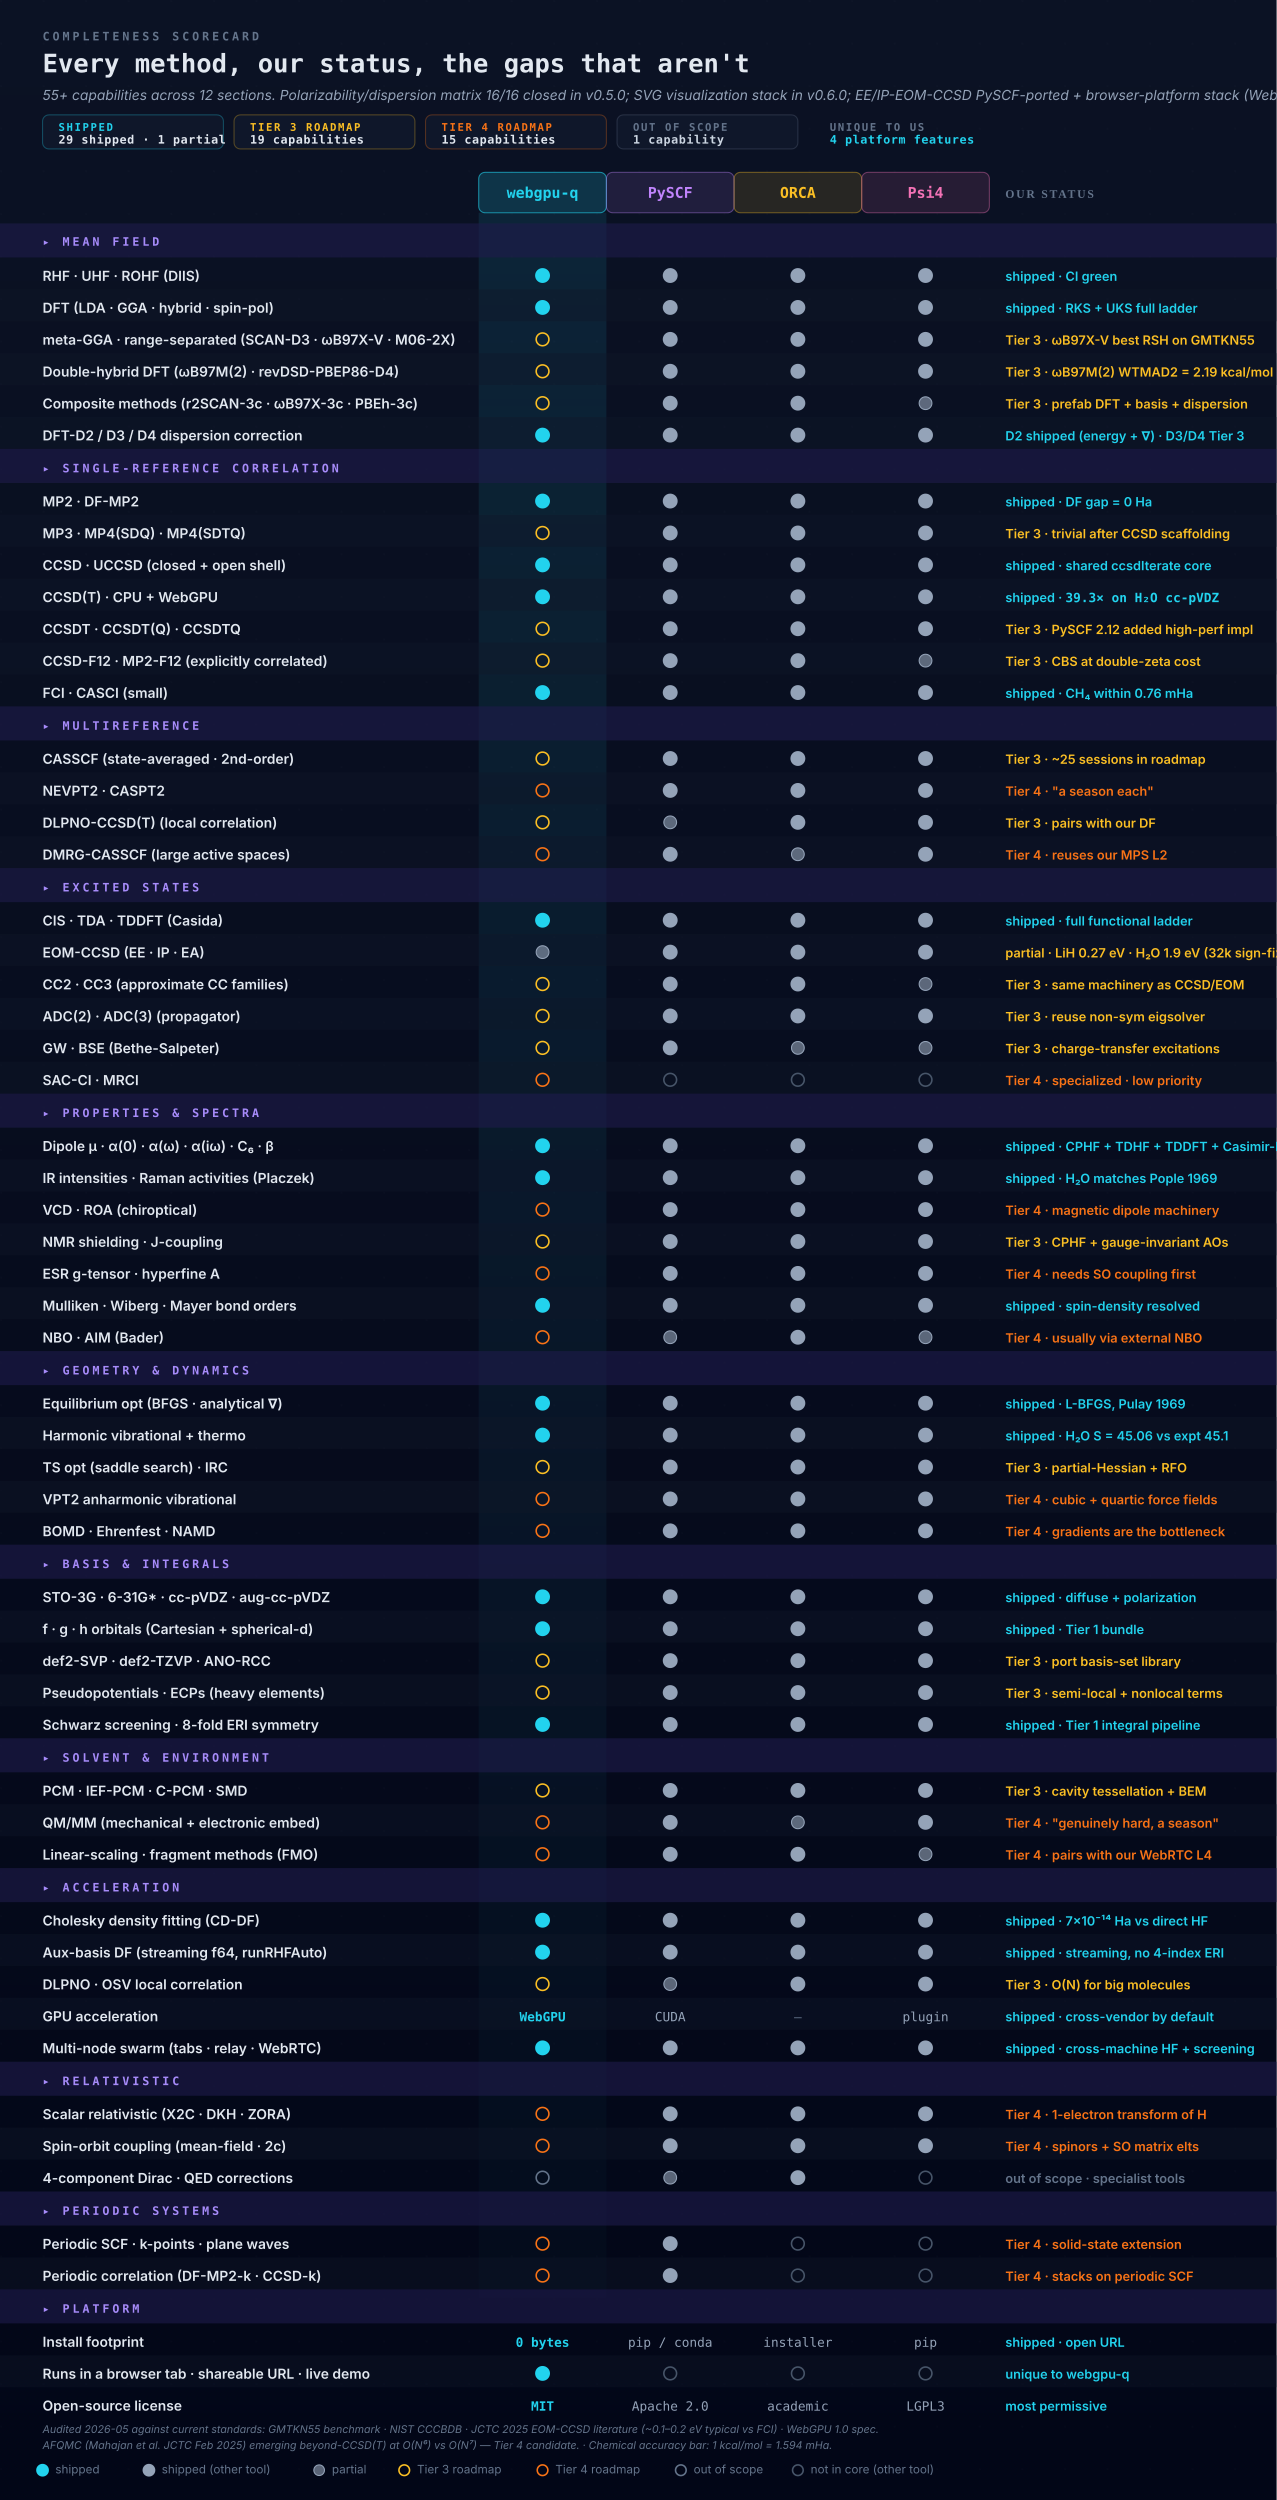
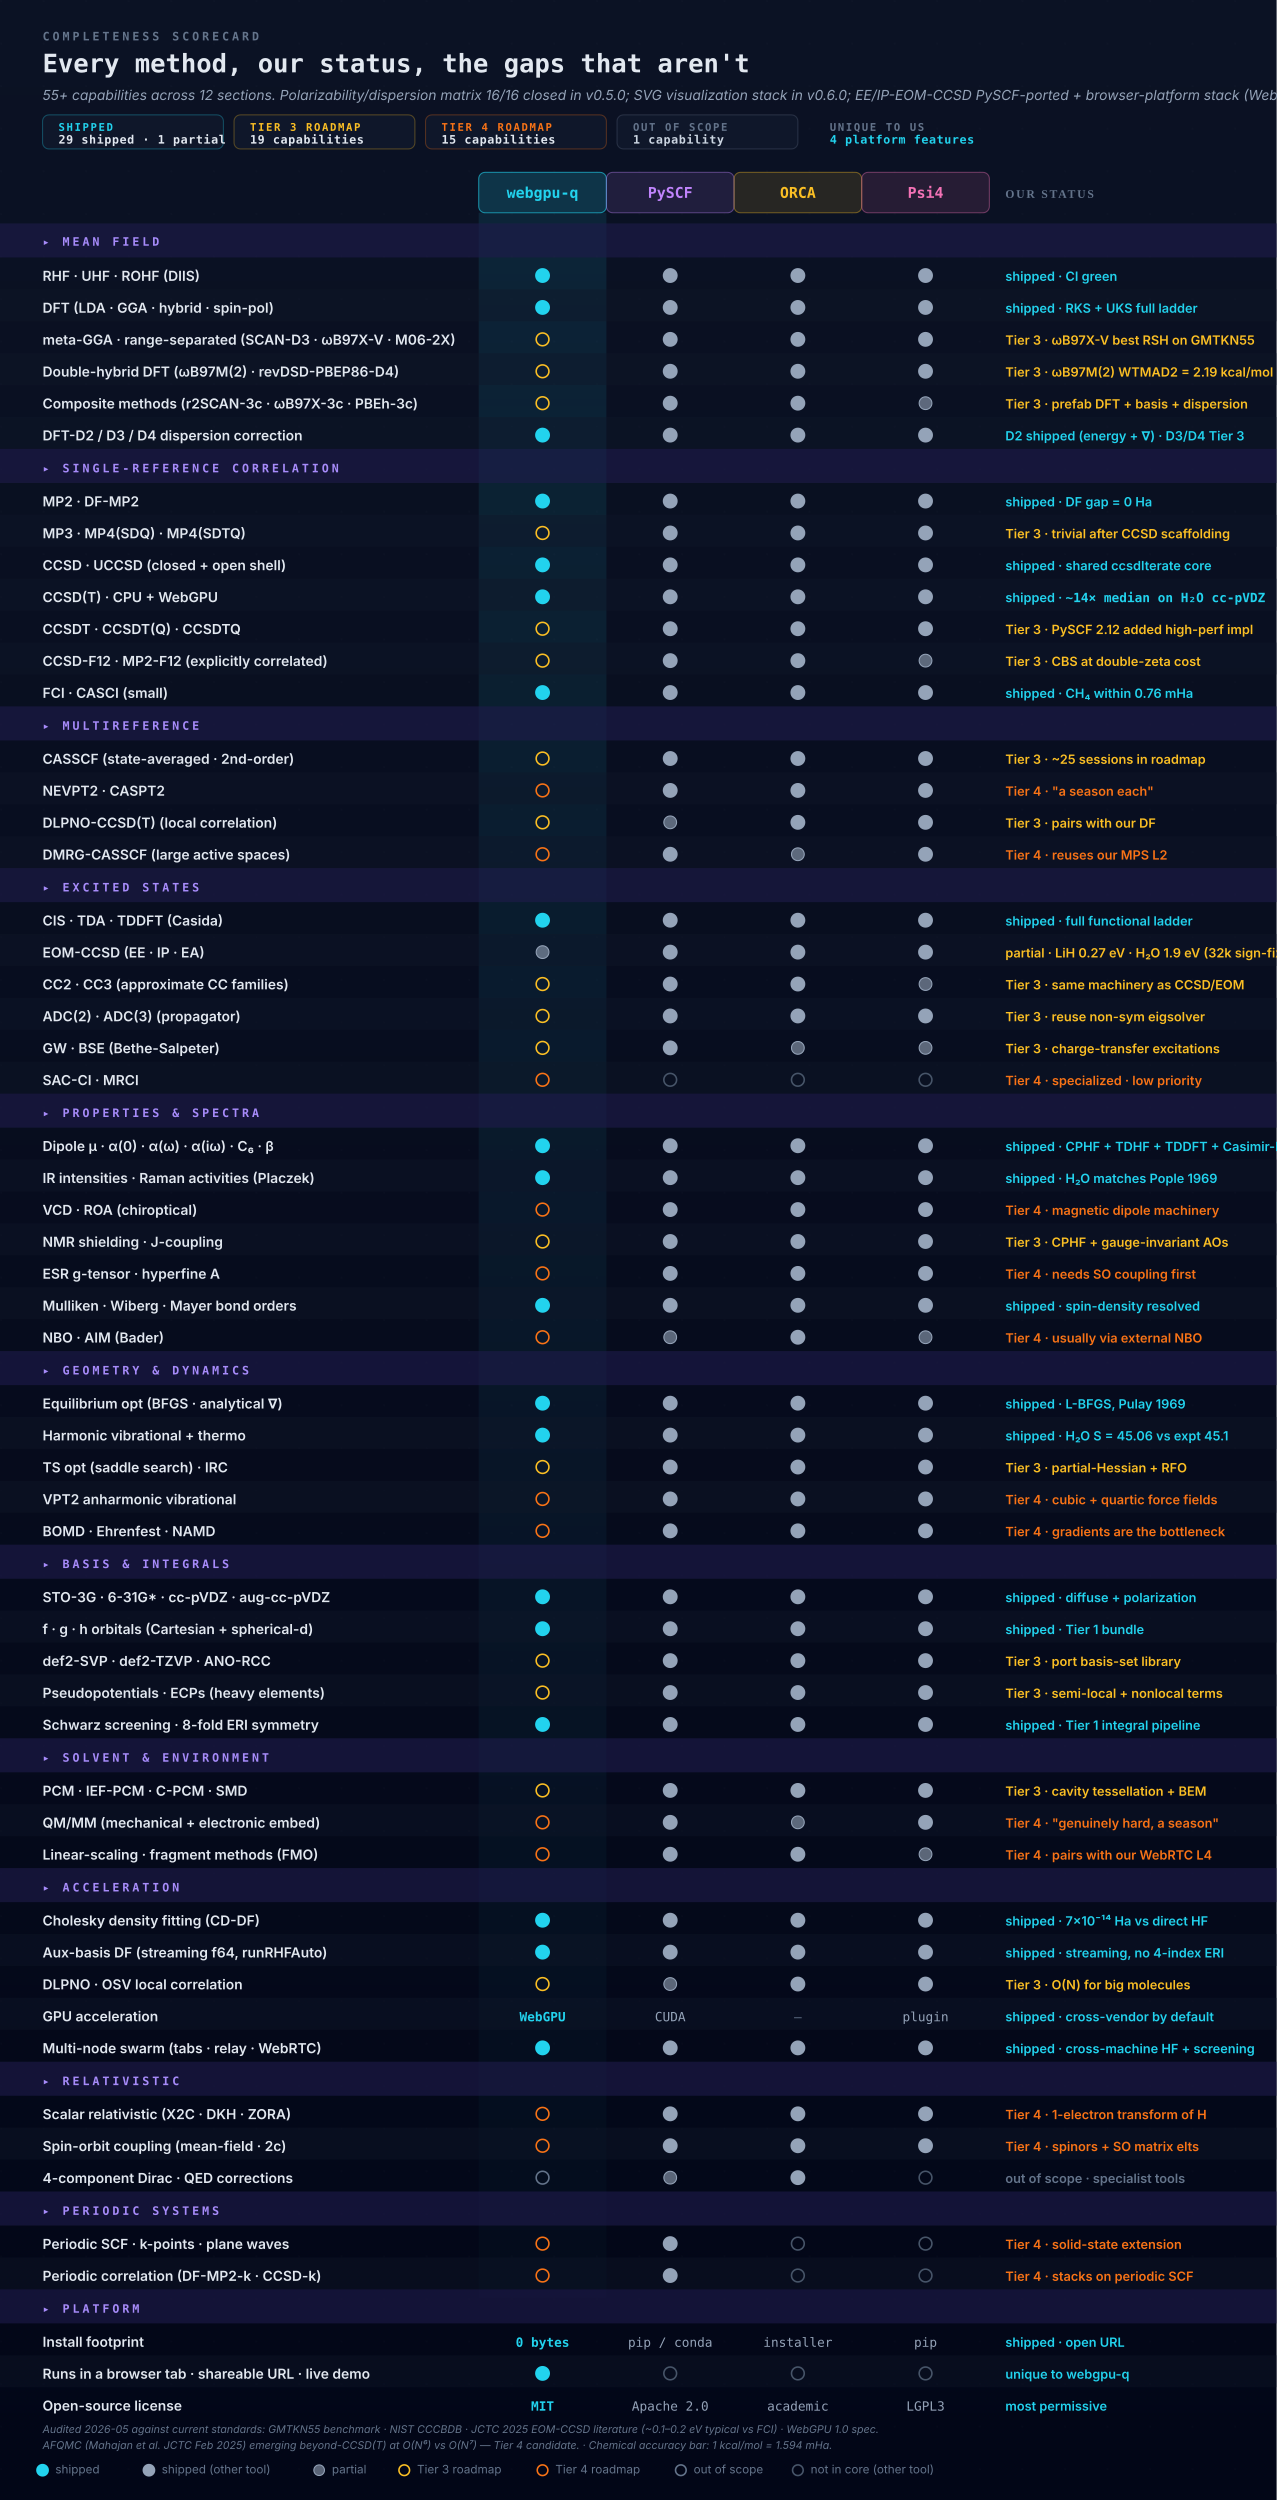
<svg xmlns="http://www.w3.org/2000/svg" viewBox="0 0 1200 2350" width="1200" height="2350" role="img" aria-label="Completeness scorecard: webgpu-q vs PySCF, ORCA, Psi4 — 55+ methods across 12 sections with roadmap status, audited against 2026 scientific standards">
  <defs>
    <linearGradient id="bgMx" x1="0" y1="0" x2="0" y2="1">
      <stop offset="0%" stop-color="#0b1224" />
      <stop offset="100%" stop-color="#020617" />
    </linearGradient>
    <pattern id="dotsMx" width="40" height="40" patternUnits="userSpaceOnUse">
      <circle cx="1" cy="1" r="0.55" fill="#ffffff" opacity="0.04" />
    </pattern>
    <linearGradient id="hlight" x1="0" y1="0" x2="0" y2="1">
      <stop offset="0%" stop-color="#22d3ee" stop-opacity="0.10" />
      <stop offset="100%" stop-color="#22d3ee" stop-opacity="0.02" />
    </linearGradient>
  </defs>
  <rect width="1200" height="2350" fill="url(#bgMx)" />
  <rect width="1200" height="2350" fill="url(#dotsMx)" />
  <text x="40" y="38" font-family="ui-monospace, monospace" font-size="11" letter-spacing="0.25em" fill="#64748b" font-weight="600">COMPLETENESS SCORECARD</text>
  <text x="40" y="68" font-family="ui-monospace, monospace" font-size="24" font-weight="700" fill="#e2e8f0">Every method, our status, the gaps that aren't</text>
  <text x="40" y="94" font-family="-apple-system, system-ui, sans-serif" font-size="13" fill="#94a3b8" font-style="italic">55+ capabilities across 12 sections. Polarizability/dispersion matrix 16/16 closed in v0.5.0; SVG visualization stack in v0.6.0; EE/IP-EOM-CCSD PySCF-ported + browser-platform stack (Web Workers, Pyodide, drag-import, PWA) in v0.7.0. Every gap has a roadmap tier.</text>
  <g font-family="ui-monospace, monospace" font-size="12" letter-spacing="0.05em">
    <rect x="40" y="108" width="170" height="32" rx="6" fill="#0f172a" stroke="#22d3ee" stroke-opacity="0.3" />
    <text x="55" y="123" font-size="10" fill="#22d3ee" font-weight="700" letter-spacing="0.15em">SHIPPED</text>
    <text x="55" y="135" font-size="11" fill="#e2e8f0" font-weight="700">29 shipped · 1 partial</text>
    <rect x="220" y="108" width="170" height="32" rx="6" fill="#0f172a" stroke="#fbbf24" stroke-opacity="0.3" />
    <text x="235" y="123" font-size="10" fill="#fbbf24" font-weight="700" letter-spacing="0.15em">TIER 3 ROADMAP</text>
    <text x="235" y="135" font-size="11" fill="#e2e8f0" font-weight="700">19 capabilities</text>
    <rect x="400" y="108" width="170" height="32" rx="6" fill="#0f172a" stroke="#f97316" stroke-opacity="0.3" />
    <text x="415" y="123" font-size="10" fill="#f97316" font-weight="700" letter-spacing="0.15em">TIER 4 ROADMAP</text>
    <text x="415" y="135" font-size="11" fill="#e2e8f0" font-weight="700">15 capabilities</text>
    <rect x="580" y="108" width="170" height="32" rx="6" fill="#0f172a" stroke="#64748b" stroke-opacity="0.3" />
    <text x="595" y="123" font-size="10" fill="#64748b" font-weight="700" letter-spacing="0.15em">OUT OF SCOPE</text>
    <text x="595" y="135" font-size="11" fill="#cbd5e1" font-weight="700">1 capability</text>
    <text x="780" y="123" font-size="10" fill="#64748b" font-weight="700" letter-spacing="0.15em">UNIQUE TO US</text>
    <text x="780" y="135" font-size="11" fill="#22d3ee" font-weight="700">4 platform features</text>
  </g>
  <g transform="translate(0 162)">
    <rect x="450" y="0" width="120" height="38" rx="6" fill="#22d3ee" fill-opacity="0.18" stroke="#22d3ee" stroke-opacity="0.6" />
    <rect x="570" y="0" width="120" height="38" rx="6" fill="#c084fc" fill-opacity="0.12" stroke="#c084fc" stroke-opacity="0.4" />
    <rect x="690" y="0" width="120" height="38" rx="6" fill="#fbbf24" fill-opacity="0.12" stroke="#fbbf24" stroke-opacity="0.4" />
    <rect x="810" y="0" width="120" height="38" rx="6" fill="#f472b6" fill-opacity="0.12" stroke="#f472b6" stroke-opacity="0.4" />
    <g font-family="ui-monospace, monospace" font-weight="700" text-anchor="middle">
      <text x="510" y="24" font-size="14" fill="#22d3ee">webgpu-q</text>
      <text x="630" y="24" font-size="14" fill="#c084fc">PySCF</text>
      <text x="750" y="24" font-size="14" fill="#fbbf24">ORCA</text>
      <text x="870" y="24" font-size="14" fill="#f472b6">Psi4</text>
    </g>
    <text x="945" y="24" font-size="11" fill="#64748b" font-weight="700" letter-spacing="0.15em">OUR STATUS</text>
  </g>
  <rect x="450" y="200" width="120" height="1960" fill="url(#hlight)" />
  <g font-family="-apple-system, system-ui, sans-serif" font-size="13" fill="#e2e8f0">
    <g transform="translate(0 210)">
      <rect width="1200" height="32" fill="#1e1b4b" fill-opacity="0.6" />
      <text x="40" y="21" font-family="ui-monospace, monospace" font-size="11" letter-spacing="0.25em" fill="#a78bfa" font-weight="700">▸ MEAN FIELD</text>
    </g>
    <g transform="translate(0 242)">
      <text x="40" y="22" font-weight="600">RHF · UHF · ROHF (DIIS)</text>
      <circle cx="510" cy="17" r="7" fill="#22d3ee" />
      <circle cx="630" cy="17" r="7" fill="#94a3b8" />
      <circle cx="750" cy="17" r="7" fill="#94a3b8" />
      <circle cx="870" cy="17" r="7" fill="#94a3b8" />
      <text x="945" y="22" font-size="12" fill="#22d3ee" font-weight="600">shipped · CI green</text>
    </g>
    <g transform="translate(0 272)">
      <rect width="1200" height="30" fill="#0f172a" fill-opacity="0.4" />
      <text x="40" y="22" font-weight="600">DFT (LDA · GGA · hybrid · spin-pol)</text>
      <circle cx="510" cy="17" r="7" fill="#22d3ee" />
      <circle cx="630" cy="17" r="7" fill="#94a3b8" />
      <circle cx="750" cy="17" r="7" fill="#94a3b8" />
      <circle cx="870" cy="17" r="7" fill="#94a3b8" />
      <text x="945" y="22" font-size="12" fill="#22d3ee" font-weight="600">shipped · RKS + UKS full ladder</text>
    </g>
    <g transform="translate(0 302)">
      <text x="40" y="22" font-weight="600">meta-GGA · range-separated (SCAN-D3 · ωB97X-V · M06-2X)</text>
      <circle cx="510" cy="17" r="6" fill="none" stroke="#fbbf24" stroke-width="1.5" />
      <circle cx="630" cy="17" r="7" fill="#94a3b8" />
      <circle cx="750" cy="17" r="7" fill="#94a3b8" />
      <circle cx="870" cy="17" r="7" fill="#94a3b8" />
      <text x="945" y="22" font-size="12" fill="#fbbf24" font-weight="600">Tier 3 · ωB97X-V best RSH on GMTKN55</text>
    </g>
    <g transform="translate(0 332)">
      <rect width="1200" height="30" fill="#0f172a" fill-opacity="0.4" />
      <text x="40" y="22" font-weight="600">Double-hybrid DFT (ωB97M(2) · revDSD-PBEP86-D4)</text>
      <circle cx="510" cy="17" r="6" fill="none" stroke="#fbbf24" stroke-width="1.5" />
      <circle cx="630" cy="17" r="7" fill="#94a3b8" />
      <circle cx="750" cy="17" r="7" fill="#94a3b8" />
      <circle cx="870" cy="17" r="7" fill="#94a3b8" />
      <text x="945" y="22" font-size="12" fill="#fbbf24" font-weight="600">Tier 3 · ωB97M(2) WTMAD2 = 2.19 kcal/mol</text>
    </g>
    <g transform="translate(0 362)">
      <text x="40" y="22" font-weight="600">Composite methods (r2SCAN-3c · ωB97X-3c · PBEh-3c)</text>
      <circle cx="510" cy="17" r="6" fill="none" stroke="#fbbf24" stroke-width="1.5" />
      <circle cx="630" cy="17" r="7" fill="#94a3b8" />
      <circle cx="750" cy="17" r="7" fill="#94a3b8" />
      <circle cx="870" cy="17" r="6" fill="#94a3b8" fill-opacity="0.6" stroke="#94a3b8" />
      <text x="945" y="22" font-size="12" fill="#fbbf24" font-weight="600">Tier 3 · prefab DFT + basis + dispersion</text>
    </g>
    <g transform="translate(0 392)">
      <rect width="1200" height="30" fill="#0f172a" fill-opacity="0.4" />
      <text x="40" y="22" font-weight="600">DFT-D2 / D3 / D4 dispersion correction</text>
      <circle cx="510" cy="17" r="7" fill="#22d3ee" />
      <circle cx="630" cy="17" r="7" fill="#94a3b8" />
      <circle cx="750" cy="17" r="7" fill="#94a3b8" />
      <circle cx="870" cy="17" r="7" fill="#94a3b8" />
      <text x="945" y="22" font-size="12" fill="#22d3ee" font-weight="600">D2 shipped (energy + ∇) · D3/D4 Tier 3</text>
    </g>
    <g transform="translate(0 422)">
      <rect width="1200" height="32" fill="#1e1b4b" fill-opacity="0.6" />
      <text x="40" y="22" font-family="ui-monospace, monospace" font-size="11" letter-spacing="0.25em" fill="#a78bfa" font-weight="700">▸ SINGLE-REFERENCE CORRELATION</text>
    </g>
    <g transform="translate(0 454)">
      <text x="40" y="22" font-weight="600">MP2 · DF-MP2</text>
      <circle cx="510" cy="17" r="7" fill="#22d3ee" />
      <circle cx="630" cy="17" r="7" fill="#94a3b8" />
      <circle cx="750" cy="17" r="7" fill="#94a3b8" />
      <circle cx="870" cy="17" r="7" fill="#94a3b8" />
      <text x="945" y="22" font-size="12" fill="#22d3ee" font-weight="600">shipped · DF gap = 0 Ha</text>
    </g>
    <g transform="translate(0 484)">
      <rect width="1200" height="30" fill="#0f172a" fill-opacity="0.4" />
      <text x="40" y="22" font-weight="600">MP3 · MP4(SDQ) · MP4(SDTQ)</text>
      <circle cx="510" cy="17" r="6" fill="none" stroke="#fbbf24" stroke-width="1.5" />
      <circle cx="630" cy="17" r="7" fill="#94a3b8" />
      <circle cx="750" cy="17" r="7" fill="#94a3b8" />
      <circle cx="870" cy="17" r="7" fill="#94a3b8" />
      <text x="945" y="22" font-size="12" fill="#fbbf24" font-weight="600">Tier 3 · trivial after CCSD scaffolding</text>
    </g>
    <g transform="translate(0 514)">
      <text x="40" y="22" font-weight="600">CCSD · UCCSD (closed + open shell)</text>
      <circle cx="510" cy="17" r="7" fill="#22d3ee" />
      <circle cx="630" cy="17" r="7" fill="#94a3b8" />
      <circle cx="750" cy="17" r="7" fill="#94a3b8" />
      <circle cx="870" cy="17" r="7" fill="#94a3b8" />
      <text x="945" y="22" font-size="12" fill="#22d3ee" font-weight="600">shipped · shared ccsdIterate core</text>
    </g>
    <g transform="translate(0 544)">
      <rect width="1200" height="30" fill="#0f172a" fill-opacity="0.4" />
      <text x="40" y="22" font-weight="600">CCSD(T) · CPU + WebGPU</text>
      <circle cx="510" cy="17" r="7" fill="#22d3ee" />
      <circle cx="630" cy="17" r="7" fill="#94a3b8" />
      <circle cx="750" cy="17" r="7" fill="#94a3b8" />
      <circle cx="870" cy="17" r="7" fill="#94a3b8" />
-       <text x="945" y="22" font-size="12" fill="#22d3ee" font-weight="600">shipped · <tspan font-family="ui-monospace, monospace" font-weight="700">39.3× on H₂O cc-pVDZ</tspan>
+       <text x="945" y="22" font-size="12" fill="#22d3ee" font-weight="600">shipped · <tspan font-family="ui-monospace, monospace" font-weight="700">~14× median on H₂O cc-pVDZ</tspan>
      </text>
    </g>
    <g transform="translate(0 574)">
      <text x="40" y="22" font-weight="600">CCSDT · CCSDT(Q) · CCSDTQ</text>
      <circle cx="510" cy="17" r="6" fill="none" stroke="#fbbf24" stroke-width="1.5" />
      <circle cx="630" cy="17" r="7" fill="#94a3b8" />
      <circle cx="750" cy="17" r="7" fill="#94a3b8" />
      <circle cx="870" cy="17" r="7" fill="#94a3b8" />
      <text x="945" y="22" font-size="12" fill="#fbbf24" font-weight="600">Tier 3 · PySCF 2.12 added high-perf impl</text>
    </g>
    <g transform="translate(0 604)">
      <rect width="1200" height="30" fill="#0f172a" fill-opacity="0.4" />
      <text x="40" y="22" font-weight="600">CCSD-F12 · MP2-F12 (explicitly correlated)</text>
      <circle cx="510" cy="17" r="6" fill="none" stroke="#fbbf24" stroke-width="1.5" />
      <circle cx="630" cy="17" r="7" fill="#94a3b8" />
      <circle cx="750" cy="17" r="7" fill="#94a3b8" />
      <circle cx="870" cy="17" r="6" fill="#94a3b8" fill-opacity="0.6" stroke="#94a3b8" />
      <text x="945" y="22" font-size="12" fill="#fbbf24" font-weight="600">Tier 3 · CBS at double-zeta cost</text>
    </g>
    <g transform="translate(0 634)">
      <text x="40" y="22" font-weight="600">FCI · CASCI (small)</text>
      <circle cx="510" cy="17" r="7" fill="#22d3ee" />
      <circle cx="630" cy="17" r="7" fill="#94a3b8" />
      <circle cx="750" cy="17" r="7" fill="#94a3b8" />
      <circle cx="870" cy="17" r="7" fill="#94a3b8" />
      <text x="945" y="22" font-size="12" fill="#22d3ee" font-weight="600">shipped · CH₄ within 0.76 mHa</text>
    </g>
    <g transform="translate(0 664)">
      <rect width="1200" height="32" fill="#1e1b4b" fill-opacity="0.6" />
      <text x="40" y="22" font-family="ui-monospace, monospace" font-size="11" letter-spacing="0.25em" fill="#a78bfa" font-weight="700">▸ MULTIREFERENCE</text>
    </g>
    <g transform="translate(0 696)">
      <text x="40" y="22" font-weight="600">CASSCF (state-averaged · 2nd-order)</text>
      <circle cx="510" cy="17" r="6" fill="none" stroke="#fbbf24" stroke-width="1.5" />
      <circle cx="630" cy="17" r="7" fill="#94a3b8" />
      <circle cx="750" cy="17" r="7" fill="#94a3b8" />
      <circle cx="870" cy="17" r="7" fill="#94a3b8" />
      <text x="945" y="22" font-size="12" fill="#fbbf24" font-weight="600">Tier 3 · ~25 sessions in roadmap</text>
    </g>
    <g transform="translate(0 726)">
      <rect width="1200" height="30" fill="#0f172a" fill-opacity="0.4" />
      <text x="40" y="22" font-weight="600">NEVPT2 · CASPT2</text>
      <circle cx="510" cy="17" r="6" fill="none" stroke="#f97316" stroke-width="1.5" />
      <circle cx="630" cy="17" r="7" fill="#94a3b8" />
      <circle cx="750" cy="17" r="7" fill="#94a3b8" />
      <circle cx="870" cy="17" r="7" fill="#94a3b8" />
      <text x="945" y="22" font-size="12" fill="#f97316" font-weight="600">Tier 4 · "a season each"</text>
    </g>
    <g transform="translate(0 756)">
      <text x="40" y="22" font-weight="600">DLPNO-CCSD(T) (local correlation)</text>
      <circle cx="510" cy="17" r="6" fill="none" stroke="#fbbf24" stroke-width="1.5" />
      <circle cx="630" cy="17" r="6" fill="#94a3b8" fill-opacity="0.6" stroke="#94a3b8" />
      <circle cx="750" cy="17" r="7" fill="#94a3b8" />
      <circle cx="870" cy="17" r="7" fill="#94a3b8" />
      <text x="945" y="22" font-size="12" fill="#fbbf24" font-weight="600">Tier 3 · pairs with our DF</text>
    </g>
    <g transform="translate(0 786)">
      <rect width="1200" height="30" fill="#0f172a" fill-opacity="0.4" />
      <text x="40" y="22" font-weight="600">DMRG-CASSCF (large active spaces)</text>
      <circle cx="510" cy="17" r="6" fill="none" stroke="#f97316" stroke-width="1.5" />
      <circle cx="630" cy="17" r="7" fill="#94a3b8" />
      <circle cx="750" cy="17" r="6" fill="#94a3b8" fill-opacity="0.6" stroke="#94a3b8" />
      <circle cx="870" cy="17" r="7" fill="#94a3b8" />
      <text x="945" y="22" font-size="12" fill="#f97316" font-weight="600">Tier 4 · reuses our MPS L2</text>
    </g>
    <g transform="translate(0 816)">
      <rect width="1200" height="32" fill="#1e1b4b" fill-opacity="0.6" />
      <text x="40" y="22" font-family="ui-monospace, monospace" font-size="11" letter-spacing="0.25em" fill="#a78bfa" font-weight="700">▸ EXCITED STATES</text>
    </g>
    <g transform="translate(0 848)">
      <text x="40" y="22" font-weight="600">CIS · TDA · TDDFT (Casida)</text>
      <circle cx="510" cy="17" r="7" fill="#22d3ee" />
      <circle cx="630" cy="17" r="7" fill="#94a3b8" />
      <circle cx="750" cy="17" r="7" fill="#94a3b8" />
      <circle cx="870" cy="17" r="7" fill="#94a3b8" />
      <text x="945" y="22" font-size="12" fill="#22d3ee" font-weight="600">shipped · full functional ladder</text>
    </g>
    <g transform="translate(0 878)">
      <rect width="1200" height="30" fill="#0f172a" fill-opacity="0.4" />
      <text x="40" y="22" font-weight="600">EOM-CCSD (EE · IP · EA)</text>
      <circle cx="510" cy="17" r="6" fill="#94a3b8" fill-opacity="0.6" stroke="#94a3b8" />
      <circle cx="630" cy="17" r="7" fill="#94a3b8" />
      <circle cx="750" cy="17" r="7" fill="#94a3b8" />
      <circle cx="870" cy="17" r="7" fill="#94a3b8" />
      <text x="945" y="22" font-size="12" fill="#fbbf24" font-weight="600">partial · LiH 0.27 eV · H₂O 1.9 eV (32k sign-fix shipped)</text>
    </g>
    <g transform="translate(0 908)">
      <text x="40" y="22" font-weight="600">CC2 · CC3 (approximate CC families)</text>
      <circle cx="510" cy="17" r="6" fill="none" stroke="#fbbf24" stroke-width="1.5" />
      <circle cx="630" cy="17" r="7" fill="#94a3b8" />
      <circle cx="750" cy="17" r="7" fill="#94a3b8" />
      <circle cx="870" cy="17" r="6" fill="#94a3b8" fill-opacity="0.6" stroke="#94a3b8" />
      <text x="945" y="22" font-size="12" fill="#fbbf24" font-weight="600">Tier 3 · same machinery as CCSD/EOM</text>
    </g>
    <g transform="translate(0 938)">
      <rect width="1200" height="30" fill="#0f172a" fill-opacity="0.4" />
      <text x="40" y="22" font-weight="600">ADC(2) · ADC(3) (propagator)</text>
      <circle cx="510" cy="17" r="6" fill="none" stroke="#fbbf24" stroke-width="1.5" />
      <circle cx="630" cy="17" r="7" fill="#94a3b8" />
      <circle cx="750" cy="17" r="7" fill="#94a3b8" />
      <circle cx="870" cy="17" r="7" fill="#94a3b8" />
      <text x="945" y="22" font-size="12" fill="#fbbf24" font-weight="600">Tier 3 · reuse non-sym eigsolver</text>
    </g>
    <g transform="translate(0 968)">
      <text x="40" y="22" font-weight="600">GW · BSE (Bethe-Salpeter)</text>
      <circle cx="510" cy="17" r="6" fill="none" stroke="#fbbf24" stroke-width="1.5" />
      <circle cx="630" cy="17" r="7" fill="#94a3b8" />
      <circle cx="750" cy="17" r="6" fill="#94a3b8" fill-opacity="0.6" stroke="#94a3b8" />
      <circle cx="870" cy="17" r="6" fill="#94a3b8" fill-opacity="0.6" stroke="#94a3b8" />
      <text x="945" y="22" font-size="12" fill="#fbbf24" font-weight="600">Tier 3 · charge-transfer excitations</text>
    </g>
    <g transform="translate(0 998)">
      <rect width="1200" height="30" fill="#0f172a" fill-opacity="0.4" />
      <text x="40" y="22" font-weight="600">SAC-CI · MRCI</text>
      <circle cx="510" cy="17" r="6" fill="none" stroke="#f97316" stroke-width="1.5" />
      <circle cx="630" cy="17" r="6" fill="none" stroke="#475569" stroke-width="1.5" />
      <circle cx="750" cy="17" r="6" fill="none" stroke="#475569" stroke-width="1.5" />
      <circle cx="870" cy="17" r="6" fill="none" stroke="#475569" stroke-width="1.5" />
      <text x="945" y="22" font-size="12" fill="#f97316" font-weight="600">Tier 4 · specialized · low priority</text>
    </g>
    <g transform="translate(0 1028)">
      <rect width="1200" height="32" fill="#1e1b4b" fill-opacity="0.6" />
      <text x="40" y="22" font-family="ui-monospace, monospace" font-size="11" letter-spacing="0.25em" fill="#a78bfa" font-weight="700">▸ PROPERTIES &amp; SPECTRA</text>
    </g>
    <g transform="translate(0 1060)">
      <text x="40" y="22" font-weight="600">Dipole μ · α(0) · α(ω) · α(iω) · C₆ · β</text>
      <circle cx="510" cy="17" r="7" fill="#22d3ee" />
      <circle cx="630" cy="17" r="7" fill="#94a3b8" />
      <circle cx="750" cy="17" r="7" fill="#94a3b8" />
      <circle cx="870" cy="17" r="7" fill="#94a3b8" />
      <text x="945" y="22" font-size="12" fill="#22d3ee" font-weight="600">shipped · CPHF + TDHF + TDDFT + Casimir-Polder</text>
    </g>
    <g transform="translate(0 1090)">
      <rect width="1200" height="30" fill="#0f172a" fill-opacity="0.4" />
      <text x="40" y="22" font-weight="600">IR intensities · Raman activities (Placzek)</text>
      <circle cx="510" cy="17" r="7" fill="#22d3ee" />
      <circle cx="630" cy="17" r="7" fill="#94a3b8" />
      <circle cx="750" cy="17" r="7" fill="#94a3b8" />
      <circle cx="870" cy="17" r="7" fill="#94a3b8" />
      <text x="945" y="22" font-size="12" fill="#22d3ee" font-weight="600">shipped · H₂O matches Pople 1969</text>
    </g>
    <g transform="translate(0 1120)">
      <text x="40" y="22" font-weight="600">VCD · ROA (chiroptical)</text>
      <circle cx="510" cy="17" r="6" fill="none" stroke="#f97316" stroke-width="1.5" />
      <circle cx="630" cy="17" r="7" fill="#94a3b8" />
      <circle cx="750" cy="17" r="7" fill="#94a3b8" />
      <circle cx="870" cy="17" r="7" fill="#94a3b8" />
      <text x="945" y="22" font-size="12" fill="#f97316" font-weight="600">Tier 4 · magnetic dipole machinery</text>
    </g>
    <g transform="translate(0 1150)">
      <rect width="1200" height="30" fill="#0f172a" fill-opacity="0.4" />
      <text x="40" y="22" font-weight="600">NMR shielding · J-coupling</text>
      <circle cx="510" cy="17" r="6" fill="none" stroke="#fbbf24" stroke-width="1.5" />
      <circle cx="630" cy="17" r="7" fill="#94a3b8" />
      <circle cx="750" cy="17" r="7" fill="#94a3b8" />
      <circle cx="870" cy="17" r="7" fill="#94a3b8" />
      <text x="945" y="22" font-size="12" fill="#fbbf24" font-weight="600">Tier 3 · CPHF + gauge-invariant AOs</text>
    </g>
    <g transform="translate(0 1180)">
      <text x="40" y="22" font-weight="600">ESR g-tensor · hyperfine A</text>
      <circle cx="510" cy="17" r="6" fill="none" stroke="#f97316" stroke-width="1.5" />
      <circle cx="630" cy="17" r="7" fill="#94a3b8" />
      <circle cx="750" cy="17" r="7" fill="#94a3b8" />
      <circle cx="870" cy="17" r="7" fill="#94a3b8" />
      <text x="945" y="22" font-size="12" fill="#f97316" font-weight="600">Tier 4 · needs SO coupling first</text>
    </g>
    <g transform="translate(0 1210)">
      <rect width="1200" height="30" fill="#0f172a" fill-opacity="0.4" />
      <text x="40" y="22" font-weight="600">Mulliken · Wiberg · Mayer bond orders</text>
      <circle cx="510" cy="17" r="7" fill="#22d3ee" />
      <circle cx="630" cy="17" r="7" fill="#94a3b8" />
      <circle cx="750" cy="17" r="7" fill="#94a3b8" />
      <circle cx="870" cy="17" r="7" fill="#94a3b8" />
      <text x="945" y="22" font-size="12" fill="#22d3ee" font-weight="600">shipped · spin-density resolved</text>
    </g>
    <g transform="translate(0 1240)">
      <text x="40" y="22" font-weight="600">NBO · AIM (Bader)</text>
      <circle cx="510" cy="17" r="6" fill="none" stroke="#f97316" stroke-width="1.5" />
      <circle cx="630" cy="17" r="6" fill="#94a3b8" fill-opacity="0.6" stroke="#94a3b8" />
      <circle cx="750" cy="17" r="7" fill="#94a3b8" />
      <circle cx="870" cy="17" r="6" fill="#94a3b8" fill-opacity="0.6" stroke="#94a3b8" />
      <text x="945" y="22" font-size="12" fill="#f97316" font-weight="600">Tier 4 · usually via external NBO</text>
    </g>
    <g transform="translate(0 1270)">
      <rect width="1200" height="32" fill="#1e1b4b" fill-opacity="0.6" />
      <text x="40" y="22" font-family="ui-monospace, monospace" font-size="11" letter-spacing="0.25em" fill="#a78bfa" font-weight="700">▸ GEOMETRY &amp; DYNAMICS</text>
    </g>
    <g transform="translate(0 1302)">
      <text x="40" y="22" font-weight="600">Equilibrium opt (BFGS · analytical ∇)</text>
      <circle cx="510" cy="17" r="7" fill="#22d3ee" />
      <circle cx="630" cy="17" r="7" fill="#94a3b8" />
      <circle cx="750" cy="17" r="7" fill="#94a3b8" />
      <circle cx="870" cy="17" r="7" fill="#94a3b8" />
      <text x="945" y="22" font-size="12" fill="#22d3ee" font-weight="600">shipped · L-BFGS, Pulay 1969</text>
    </g>
    <g transform="translate(0 1332)">
      <rect width="1200" height="30" fill="#0f172a" fill-opacity="0.4" />
      <text x="40" y="22" font-weight="600">Harmonic vibrational + thermo</text>
      <circle cx="510" cy="17" r="7" fill="#22d3ee" />
      <circle cx="630" cy="17" r="7" fill="#94a3b8" />
      <circle cx="750" cy="17" r="7" fill="#94a3b8" />
      <circle cx="870" cy="17" r="7" fill="#94a3b8" />
      <text x="945" y="22" font-size="12" fill="#22d3ee" font-weight="600">shipped · H₂O S = 45.06 vs expt 45.1</text>
    </g>
    <g transform="translate(0 1362)">
      <text x="40" y="22" font-weight="600">TS opt (saddle search) · IRC</text>
      <circle cx="510" cy="17" r="6" fill="none" stroke="#fbbf24" stroke-width="1.5" />
      <circle cx="630" cy="17" r="7" fill="#94a3b8" />
      <circle cx="750" cy="17" r="7" fill="#94a3b8" />
      <circle cx="870" cy="17" r="7" fill="#94a3b8" />
      <text x="945" y="22" font-size="12" fill="#fbbf24" font-weight="600">Tier 3 · partial-Hessian + RFO</text>
    </g>
    <g transform="translate(0 1392)">
      <rect width="1200" height="30" fill="#0f172a" fill-opacity="0.4" />
      <text x="40" y="22" font-weight="600">VPT2 anharmonic vibrational</text>
      <circle cx="510" cy="17" r="6" fill="none" stroke="#f97316" stroke-width="1.5" />
      <circle cx="630" cy="17" r="7" fill="#94a3b8" />
      <circle cx="750" cy="17" r="7" fill="#94a3b8" />
      <circle cx="870" cy="17" r="7" fill="#94a3b8" />
      <text x="945" y="22" font-size="12" fill="#f97316" font-weight="600">Tier 4 · cubic + quartic force fields</text>
    </g>
    <g transform="translate(0 1422)">
      <text x="40" y="22" font-weight="600">BOMD · Ehrenfest · NAMD</text>
      <circle cx="510" cy="17" r="6" fill="none" stroke="#f97316" stroke-width="1.5" />
      <circle cx="630" cy="17" r="7" fill="#94a3b8" />
      <circle cx="750" cy="17" r="7" fill="#94a3b8" />
      <circle cx="870" cy="17" r="7" fill="#94a3b8" />
      <text x="945" y="22" font-size="12" fill="#f97316" font-weight="600">Tier 4 · gradients are the bottleneck</text>
    </g>
    <g transform="translate(0 1452)">
      <rect width="1200" height="32" fill="#1e1b4b" fill-opacity="0.6" />
      <text x="40" y="22" font-family="ui-monospace, monospace" font-size="11" letter-spacing="0.25em" fill="#a78bfa" font-weight="700">▸ BASIS &amp; INTEGRALS</text>
    </g>
    <g transform="translate(0 1484)">
      <text x="40" y="22" font-weight="600">STO-3G · 6-31G* · cc-pVDZ · aug-cc-pVDZ</text>
      <circle cx="510" cy="17" r="7" fill="#22d3ee" />
      <circle cx="630" cy="17" r="7" fill="#94a3b8" />
      <circle cx="750" cy="17" r="7" fill="#94a3b8" />
      <circle cx="870" cy="17" r="7" fill="#94a3b8" />
      <text x="945" y="22" font-size="12" fill="#22d3ee" font-weight="600">shipped · diffuse + polarization</text>
    </g>
    <g transform="translate(0 1514)">
      <rect width="1200" height="30" fill="#0f172a" fill-opacity="0.4" />
      <text x="40" y="22" font-weight="600">f · g · h orbitals (Cartesian + spherical-d)</text>
      <circle cx="510" cy="17" r="7" fill="#22d3ee" />
      <circle cx="630" cy="17" r="7" fill="#94a3b8" />
      <circle cx="750" cy="17" r="7" fill="#94a3b8" />
      <circle cx="870" cy="17" r="7" fill="#94a3b8" />
      <text x="945" y="22" font-size="12" fill="#22d3ee" font-weight="600">shipped · Tier 1 bundle</text>
    </g>
    <g transform="translate(0 1544)">
      <text x="40" y="22" font-weight="600">def2-SVP · def2-TZVP · ANO-RCC</text>
      <circle cx="510" cy="17" r="6" fill="none" stroke="#fbbf24" stroke-width="1.5" />
      <circle cx="630" cy="17" r="7" fill="#94a3b8" />
      <circle cx="750" cy="17" r="7" fill="#94a3b8" />
      <circle cx="870" cy="17" r="7" fill="#94a3b8" />
      <text x="945" y="22" font-size="12" fill="#fbbf24" font-weight="600">Tier 3 · port basis-set library</text>
    </g>
    <g transform="translate(0 1574)">
      <rect width="1200" height="30" fill="#0f172a" fill-opacity="0.4" />
      <text x="40" y="22" font-weight="600">Pseudopotentials · ECPs (heavy elements)</text>
      <circle cx="510" cy="17" r="6" fill="none" stroke="#fbbf24" stroke-width="1.5" />
      <circle cx="630" cy="17" r="7" fill="#94a3b8" />
      <circle cx="750" cy="17" r="7" fill="#94a3b8" />
      <circle cx="870" cy="17" r="7" fill="#94a3b8" />
      <text x="945" y="22" font-size="12" fill="#fbbf24" font-weight="600">Tier 3 · semi-local + nonlocal terms</text>
    </g>
    <g transform="translate(0 1604)">
      <text x="40" y="22" font-weight="600">Schwarz screening · 8-fold ERI symmetry</text>
      <circle cx="510" cy="17" r="7" fill="#22d3ee" />
      <circle cx="630" cy="17" r="7" fill="#94a3b8" />
      <circle cx="750" cy="17" r="7" fill="#94a3b8" />
      <circle cx="870" cy="17" r="7" fill="#94a3b8" />
      <text x="945" y="22" font-size="12" fill="#22d3ee" font-weight="600">shipped · Tier 1 integral pipeline</text>
    </g>
    <g transform="translate(0 1634)">
      <rect width="1200" height="32" fill="#1e1b4b" fill-opacity="0.6" />
      <text x="40" y="22" font-family="ui-monospace, monospace" font-size="11" letter-spacing="0.25em" fill="#a78bfa" font-weight="700">▸ SOLVENT &amp; ENVIRONMENT</text>
    </g>
    <g transform="translate(0 1666)">
      <text x="40" y="22" font-weight="600">PCM · IEF-PCM · C-PCM · SMD</text>
      <circle cx="510" cy="17" r="6" fill="none" stroke="#fbbf24" stroke-width="1.5" />
      <circle cx="630" cy="17" r="7" fill="#94a3b8" />
      <circle cx="750" cy="17" r="7" fill="#94a3b8" />
      <circle cx="870" cy="17" r="7" fill="#94a3b8" />
      <text x="945" y="22" font-size="12" fill="#fbbf24" font-weight="600">Tier 3 · cavity tessellation + BEM</text>
    </g>
    <g transform="translate(0 1696)">
      <rect width="1200" height="30" fill="#0f172a" fill-opacity="0.4" />
      <text x="40" y="22" font-weight="600">QM/MM (mechanical + electronic embed)</text>
      <circle cx="510" cy="17" r="6" fill="none" stroke="#f97316" stroke-width="1.5" />
      <circle cx="630" cy="17" r="7" fill="#94a3b8" />
      <circle cx="750" cy="17" r="6" fill="#94a3b8" fill-opacity="0.6" stroke="#94a3b8" />
      <circle cx="870" cy="17" r="7" fill="#94a3b8" />
      <text x="945" y="22" font-size="12" fill="#f97316" font-weight="600">Tier 4 · "genuinely hard, a season"</text>
    </g>
    <g transform="translate(0 1726)">
      <text x="40" y="22" font-weight="600">Linear-scaling · fragment methods (FMO)</text>
      <circle cx="510" cy="17" r="6" fill="none" stroke="#f97316" stroke-width="1.5" />
      <circle cx="630" cy="17" r="7" fill="#94a3b8" />
      <circle cx="750" cy="17" r="7" fill="#94a3b8" />
      <circle cx="870" cy="17" r="6" fill="#94a3b8" fill-opacity="0.6" stroke="#94a3b8" />
      <text x="945" y="22" font-size="12" fill="#f97316" font-weight="600">Tier 4 · pairs with our WebRTC L4</text>
    </g>
    <g transform="translate(0 1756)">
      <rect width="1200" height="32" fill="#1e1b4b" fill-opacity="0.6" />
      <text x="40" y="22" font-family="ui-monospace, monospace" font-size="11" letter-spacing="0.25em" fill="#a78bfa" font-weight="700">▸ ACCELERATION</text>
    </g>
    <g transform="translate(0 1788)">
      <text x="40" y="22" font-weight="600">Cholesky density fitting (CD-DF)</text>
      <circle cx="510" cy="17" r="7" fill="#22d3ee" />
      <circle cx="630" cy="17" r="7" fill="#94a3b8" />
      <circle cx="750" cy="17" r="7" fill="#94a3b8" />
      <circle cx="870" cy="17" r="7" fill="#94a3b8" />
      <text x="945" y="22" font-size="12" fill="#22d3ee" font-weight="600">shipped · 7×10⁻¹⁴ Ha vs direct HF</text>
    </g>
    <g transform="translate(0 1818)">
      <rect width="1200" height="30" fill="#0f172a" fill-opacity="0.4" />
      <text x="40" y="22" font-weight="600">Aux-basis DF (streaming f64, runRHFAuto)</text>
      <circle cx="510" cy="17" r="7" fill="#22d3ee" />
      <circle cx="630" cy="17" r="7" fill="#94a3b8" />
      <circle cx="750" cy="17" r="7" fill="#94a3b8" />
      <circle cx="870" cy="17" r="7" fill="#94a3b8" />
      <text x="945" y="22" font-size="12" fill="#22d3ee" font-weight="600">shipped · streaming, no 4-index ERI</text>
    </g>
    <g transform="translate(0 1848)">
      <text x="40" y="22" font-weight="600">DLPNO · OSV local correlation</text>
      <circle cx="510" cy="17" r="6" fill="none" stroke="#fbbf24" stroke-width="1.5" />
      <circle cx="630" cy="17" r="6" fill="#94a3b8" fill-opacity="0.6" stroke="#94a3b8" />
      <circle cx="750" cy="17" r="7" fill="#94a3b8" />
      <circle cx="870" cy="17" r="7" fill="#94a3b8" />
      <text x="945" y="22" font-size="12" fill="#fbbf24" font-weight="600">Tier 3 · O(N) for big molecules</text>
    </g>
    <g transform="translate(0 1878)">
      <rect width="1200" height="30" fill="#0f172a" fill-opacity="0.4" />
      <text x="40" y="22" font-weight="600">GPU acceleration</text>
      <text x="510" y="22" font-family="ui-monospace, monospace" font-size="12" fill="#22d3ee" font-weight="700" text-anchor="middle">WebGPU</text>
      <text x="630" y="22" font-family="ui-monospace, monospace" font-size="12" fill="#94a3b8" text-anchor="middle">CUDA</text>
      <text x="750" y="22" font-family="ui-monospace, monospace" font-size="12" fill="#64748b" text-anchor="middle">—</text>
      <text x="870" y="22" font-family="ui-monospace, monospace" font-size="12" fill="#94a3b8" text-anchor="middle">plugin</text>
      <text x="945" y="22" font-size="12" fill="#22d3ee" font-weight="600">shipped · cross-vendor by default</text>
    </g>
    <g transform="translate(0 1908)">
      <text x="40" y="22" font-weight="600">Multi-node swarm (tabs · relay · WebRTC)</text>
      <circle cx="510" cy="17" r="7" fill="#22d3ee" />
      <circle cx="630" cy="17" r="7" fill="#94a3b8" />
      <circle cx="750" cy="17" r="7" fill="#94a3b8" />
      <circle cx="870" cy="17" r="7" fill="#94a3b8" />
      <text x="945" y="22" font-size="12" fill="#22d3ee" font-weight="600">shipped · cross-machine HF + screening</text>
    </g>
    <g transform="translate(0 1938)">
      <rect width="1200" height="32" fill="#1e1b4b" fill-opacity="0.6" />
      <text x="40" y="22" font-family="ui-monospace, monospace" font-size="11" letter-spacing="0.25em" fill="#a78bfa" font-weight="700">▸ RELATIVISTIC</text>
    </g>
    <g transform="translate(0 1970)">
      <text x="40" y="22" font-weight="600">Scalar relativistic (X2C · DKH · ZORA)</text>
      <circle cx="510" cy="17" r="6" fill="none" stroke="#f97316" stroke-width="1.5" />
      <circle cx="630" cy="17" r="7" fill="#94a3b8" />
      <circle cx="750" cy="17" r="7" fill="#94a3b8" />
      <circle cx="870" cy="17" r="7" fill="#94a3b8" />
      <text x="945" y="22" font-size="12" fill="#f97316" font-weight="600">Tier 4 · 1-electron transform of H</text>
    </g>
    <g transform="translate(0 2000)">
      <rect width="1200" height="30" fill="#0f172a" fill-opacity="0.4" />
      <text x="40" y="22" font-weight="600">Spin-orbit coupling (mean-field · 2c)</text>
      <circle cx="510" cy="17" r="6" fill="none" stroke="#f97316" stroke-width="1.5" />
      <circle cx="630" cy="17" r="7" fill="#94a3b8" />
      <circle cx="750" cy="17" r="7" fill="#94a3b8" />
      <circle cx="870" cy="17" r="7" fill="#94a3b8" />
      <text x="945" y="22" font-size="12" fill="#f97316" font-weight="600">Tier 4 · spinors + SO matrix elts</text>
    </g>
    <g transform="translate(0 2030)">
      <text x="40" y="22" font-weight="600">4-component Dirac · QED corrections</text>
      <circle cx="510" cy="17" r="6" fill="none" stroke="#64748b" stroke-width="1.5" />
      <circle cx="630" cy="17" r="6" fill="#94a3b8" fill-opacity="0.6" stroke="#94a3b8" />
      <circle cx="750" cy="17" r="7" fill="#94a3b8" />
      <circle cx="870" cy="17" r="6" fill="none" stroke="#475569" stroke-width="1.5" />
      <text x="945" y="22" font-size="12" fill="#64748b" font-weight="600">out of scope · specialist tools</text>
    </g>
    <g transform="translate(0 2060)">
      <rect width="1200" height="32" fill="#1e1b4b" fill-opacity="0.6" />
      <text x="40" y="22" font-family="ui-monospace, monospace" font-size="11" letter-spacing="0.25em" fill="#a78bfa" font-weight="700">▸ PERIODIC SYSTEMS</text>
    </g>
    <g transform="translate(0 2092)">
      <text x="40" y="22" font-weight="600">Periodic SCF · k-points · plane waves</text>
      <circle cx="510" cy="17" r="6" fill="none" stroke="#f97316" stroke-width="1.5" />
      <circle cx="630" cy="17" r="7" fill="#94a3b8" />
      <circle cx="750" cy="17" r="6" fill="none" stroke="#475569" stroke-width="1.5" />
      <circle cx="870" cy="17" r="6" fill="none" stroke="#475569" stroke-width="1.5" />
      <text x="945" y="22" font-size="12" fill="#f97316" font-weight="600">Tier 4 · solid-state extension</text>
    </g>
    <g transform="translate(0 2122)">
      <rect width="1200" height="30" fill="#0f172a" fill-opacity="0.4" />
      <text x="40" y="22" font-weight="600">Periodic correlation (DF-MP2-k · CCSD-k)</text>
      <circle cx="510" cy="17" r="6" fill="none" stroke="#f97316" stroke-width="1.5" />
      <circle cx="630" cy="17" r="7" fill="#94a3b8" />
      <circle cx="750" cy="17" r="6" fill="none" stroke="#475569" stroke-width="1.5" />
      <circle cx="870" cy="17" r="6" fill="none" stroke="#475569" stroke-width="1.5" />
      <text x="945" y="22" font-size="12" fill="#f97316" font-weight="600">Tier 4 · stacks on periodic SCF</text>
    </g>
    <g transform="translate(0 2152)">
      <rect width="1200" height="32" fill="#1e1b4b" fill-opacity="0.6" />
      <text x="40" y="22" font-family="ui-monospace, monospace" font-size="11" letter-spacing="0.25em" fill="#a78bfa" font-weight="700">▸ PLATFORM</text>
    </g>
    <g transform="translate(0 2184)">
      <text x="40" y="22" font-weight="600">Install footprint</text>
      <text x="510" y="22" font-family="ui-monospace, monospace" font-size="12" fill="#22d3ee" font-weight="700" text-anchor="middle">0 bytes</text>
      <text x="630" y="22" font-family="ui-monospace, monospace" font-size="12" fill="#94a3b8" text-anchor="middle">pip / conda</text>
      <text x="750" y="22" font-family="ui-monospace, monospace" font-size="12" fill="#94a3b8" text-anchor="middle">installer</text>
      <text x="870" y="22" font-family="ui-monospace, monospace" font-size="12" fill="#94a3b8" text-anchor="middle">pip</text>
      <text x="945" y="22" font-size="12" fill="#22d3ee" font-weight="600">shipped · open URL</text>
    </g>
    <g transform="translate(0 2214)">
      <rect width="1200" height="30" fill="#0f172a" fill-opacity="0.4" />
      <text x="40" y="22" font-weight="600">Runs in a browser tab · shareable URL · live demo</text>
      <circle cx="510" cy="17" r="7" fill="#22d3ee" />
      <circle cx="630" cy="17" r="6" fill="none" stroke="#475569" stroke-width="1.5" />
      <circle cx="750" cy="17" r="6" fill="none" stroke="#475569" stroke-width="1.5" />
      <circle cx="870" cy="17" r="6" fill="none" stroke="#475569" stroke-width="1.5" />
      <text x="945" y="22" font-size="12" fill="#22d3ee" font-weight="600">unique to webgpu-q</text>
    </g>
    <g transform="translate(0 2244)">
      <text x="40" y="22" font-weight="600">Open-source license</text>
      <text x="510" y="22" font-family="ui-monospace, monospace" font-size="12" fill="#22d3ee" font-weight="700" text-anchor="middle">MIT</text>
      <text x="630" y="22" font-family="ui-monospace, monospace" font-size="12" fill="#94a3b8" text-anchor="middle">Apache 2.0</text>
      <text x="750" y="22" font-family="ui-monospace, monospace" font-size="12" fill="#94a3b8" text-anchor="middle">academic</text>
      <text x="870" y="22" font-family="ui-monospace, monospace" font-size="12" fill="#94a3b8" text-anchor="middle">LGPL3</text>
      <text x="945" y="22" font-size="12" fill="#22d3ee" font-weight="600">most permissive</text>
    </g>
  </g>
  <text x="40" y="2287" font-family="-apple-system, system-ui, sans-serif" font-size="10" fill="#64748b" font-style="italic">Audited 2026-05 against current standards: GMTKN55 benchmark · NIST CCCBDB · JCTC 2025 EOM-CCSD literature (~0.1–0.2 eV typical vs FCI) · WebGPU 1.0 spec.</text>
  <text x="40" y="2302" font-family="-apple-system, system-ui, sans-serif" font-size="10" fill="#64748b" font-style="italic">AFQMC (Mahajan et al. JCTC Feb 2025) emerging beyond-CCSD(T) at O(N⁶) vs O(N⁷) — Tier 4 candidate.  ·  Chemical accuracy bar: 1 kcal/mol = 1.594 mHa.</text>
  <g transform="translate(40 2325)" font-family="-apple-system, system-ui, sans-serif" font-size="11" fill="#64748b">
    <circle cx="0" cy="-3" r="6" fill="#22d3ee" />
    <text x="12" y="0">shipped</text>
    <circle cx="100" cy="-3" r="6" fill="#94a3b8" />
    <text x="112" y="0">shipped (other tool)</text>
    <circle cx="260" cy="-3" r="5" fill="#94a3b8" fill-opacity="0.6" stroke="#94a3b8" />
    <text x="272" y="0">partial</text>
    <circle cx="340" cy="-3" r="5" fill="none" stroke="#fbbf24" stroke-width="1.5" />
    <text x="352" y="0">Tier 3 roadmap</text>
    <circle cx="470" cy="-3" r="5" fill="none" stroke="#f97316" stroke-width="1.5" />
    <text x="482" y="0">Tier 4 roadmap</text>
    <circle cx="600" cy="-3" r="5" fill="none" stroke="#64748b" stroke-width="1.5" />
    <text x="612" y="0">out of scope</text>
    <circle cx="710" cy="-3" r="5" fill="none" stroke="#475569" stroke-width="1.5" />
    <text x="722" y="0">not in core (other tool)</text>
  </g>
</svg>
